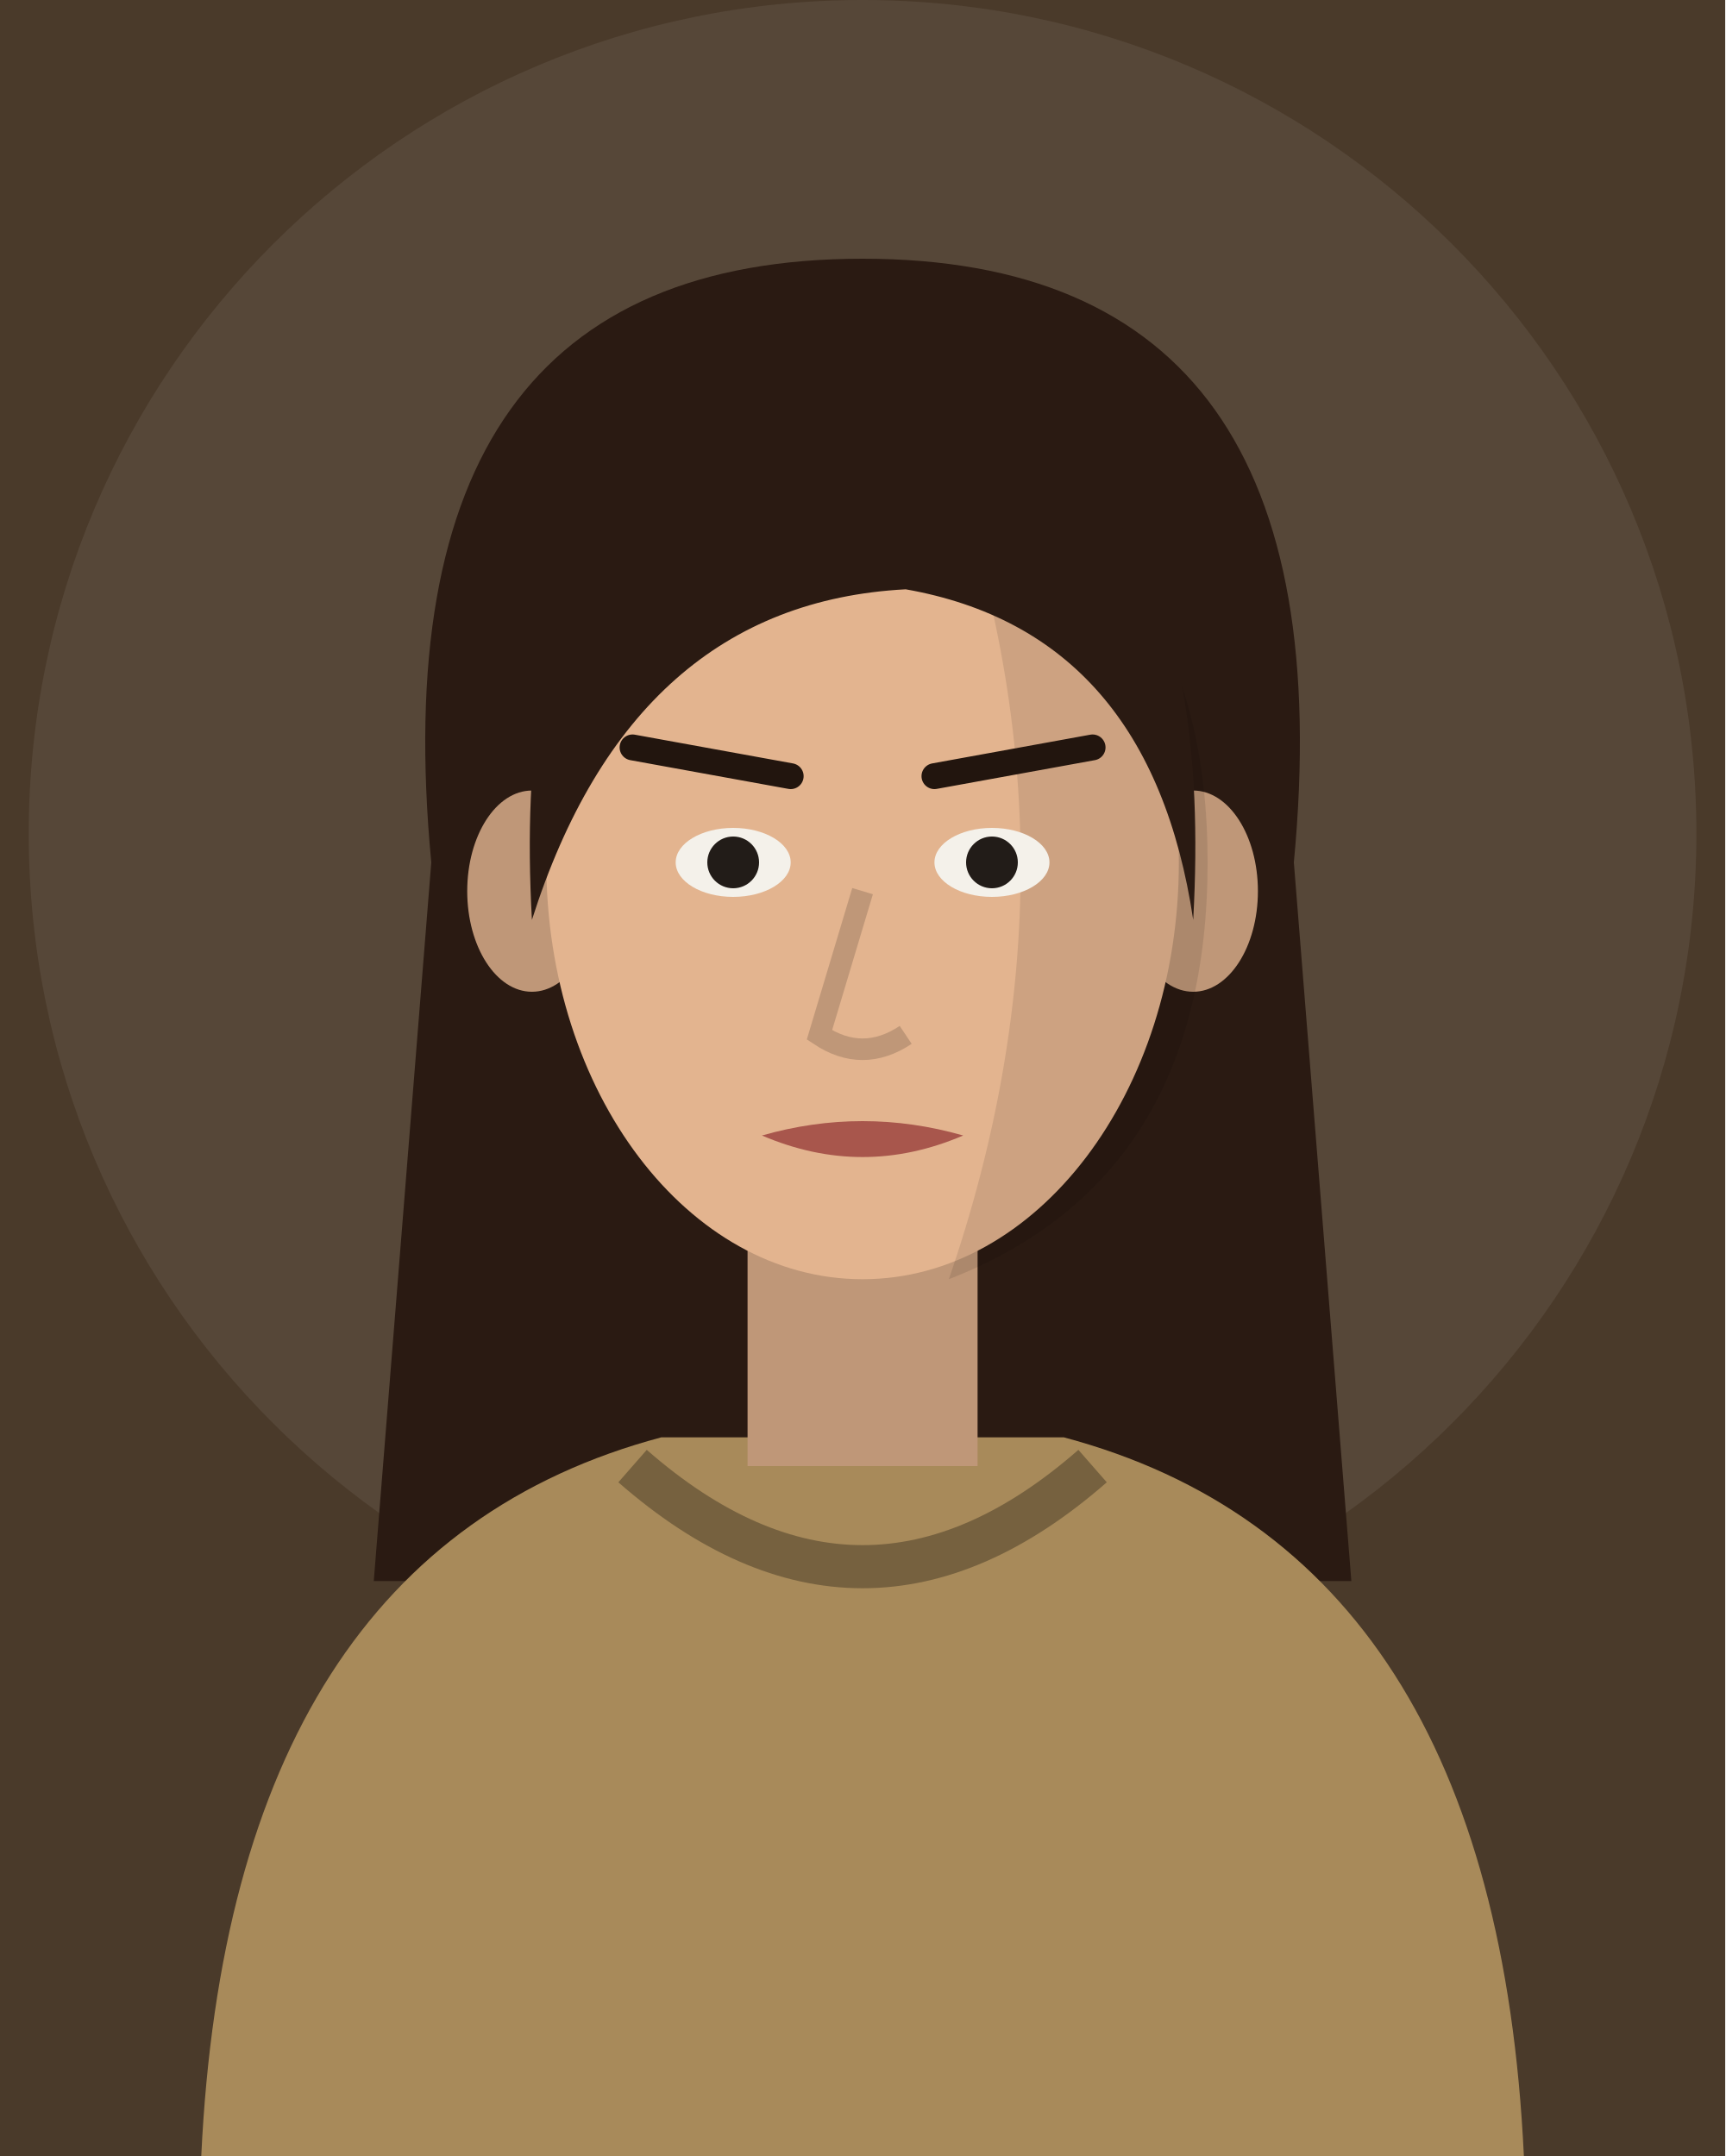
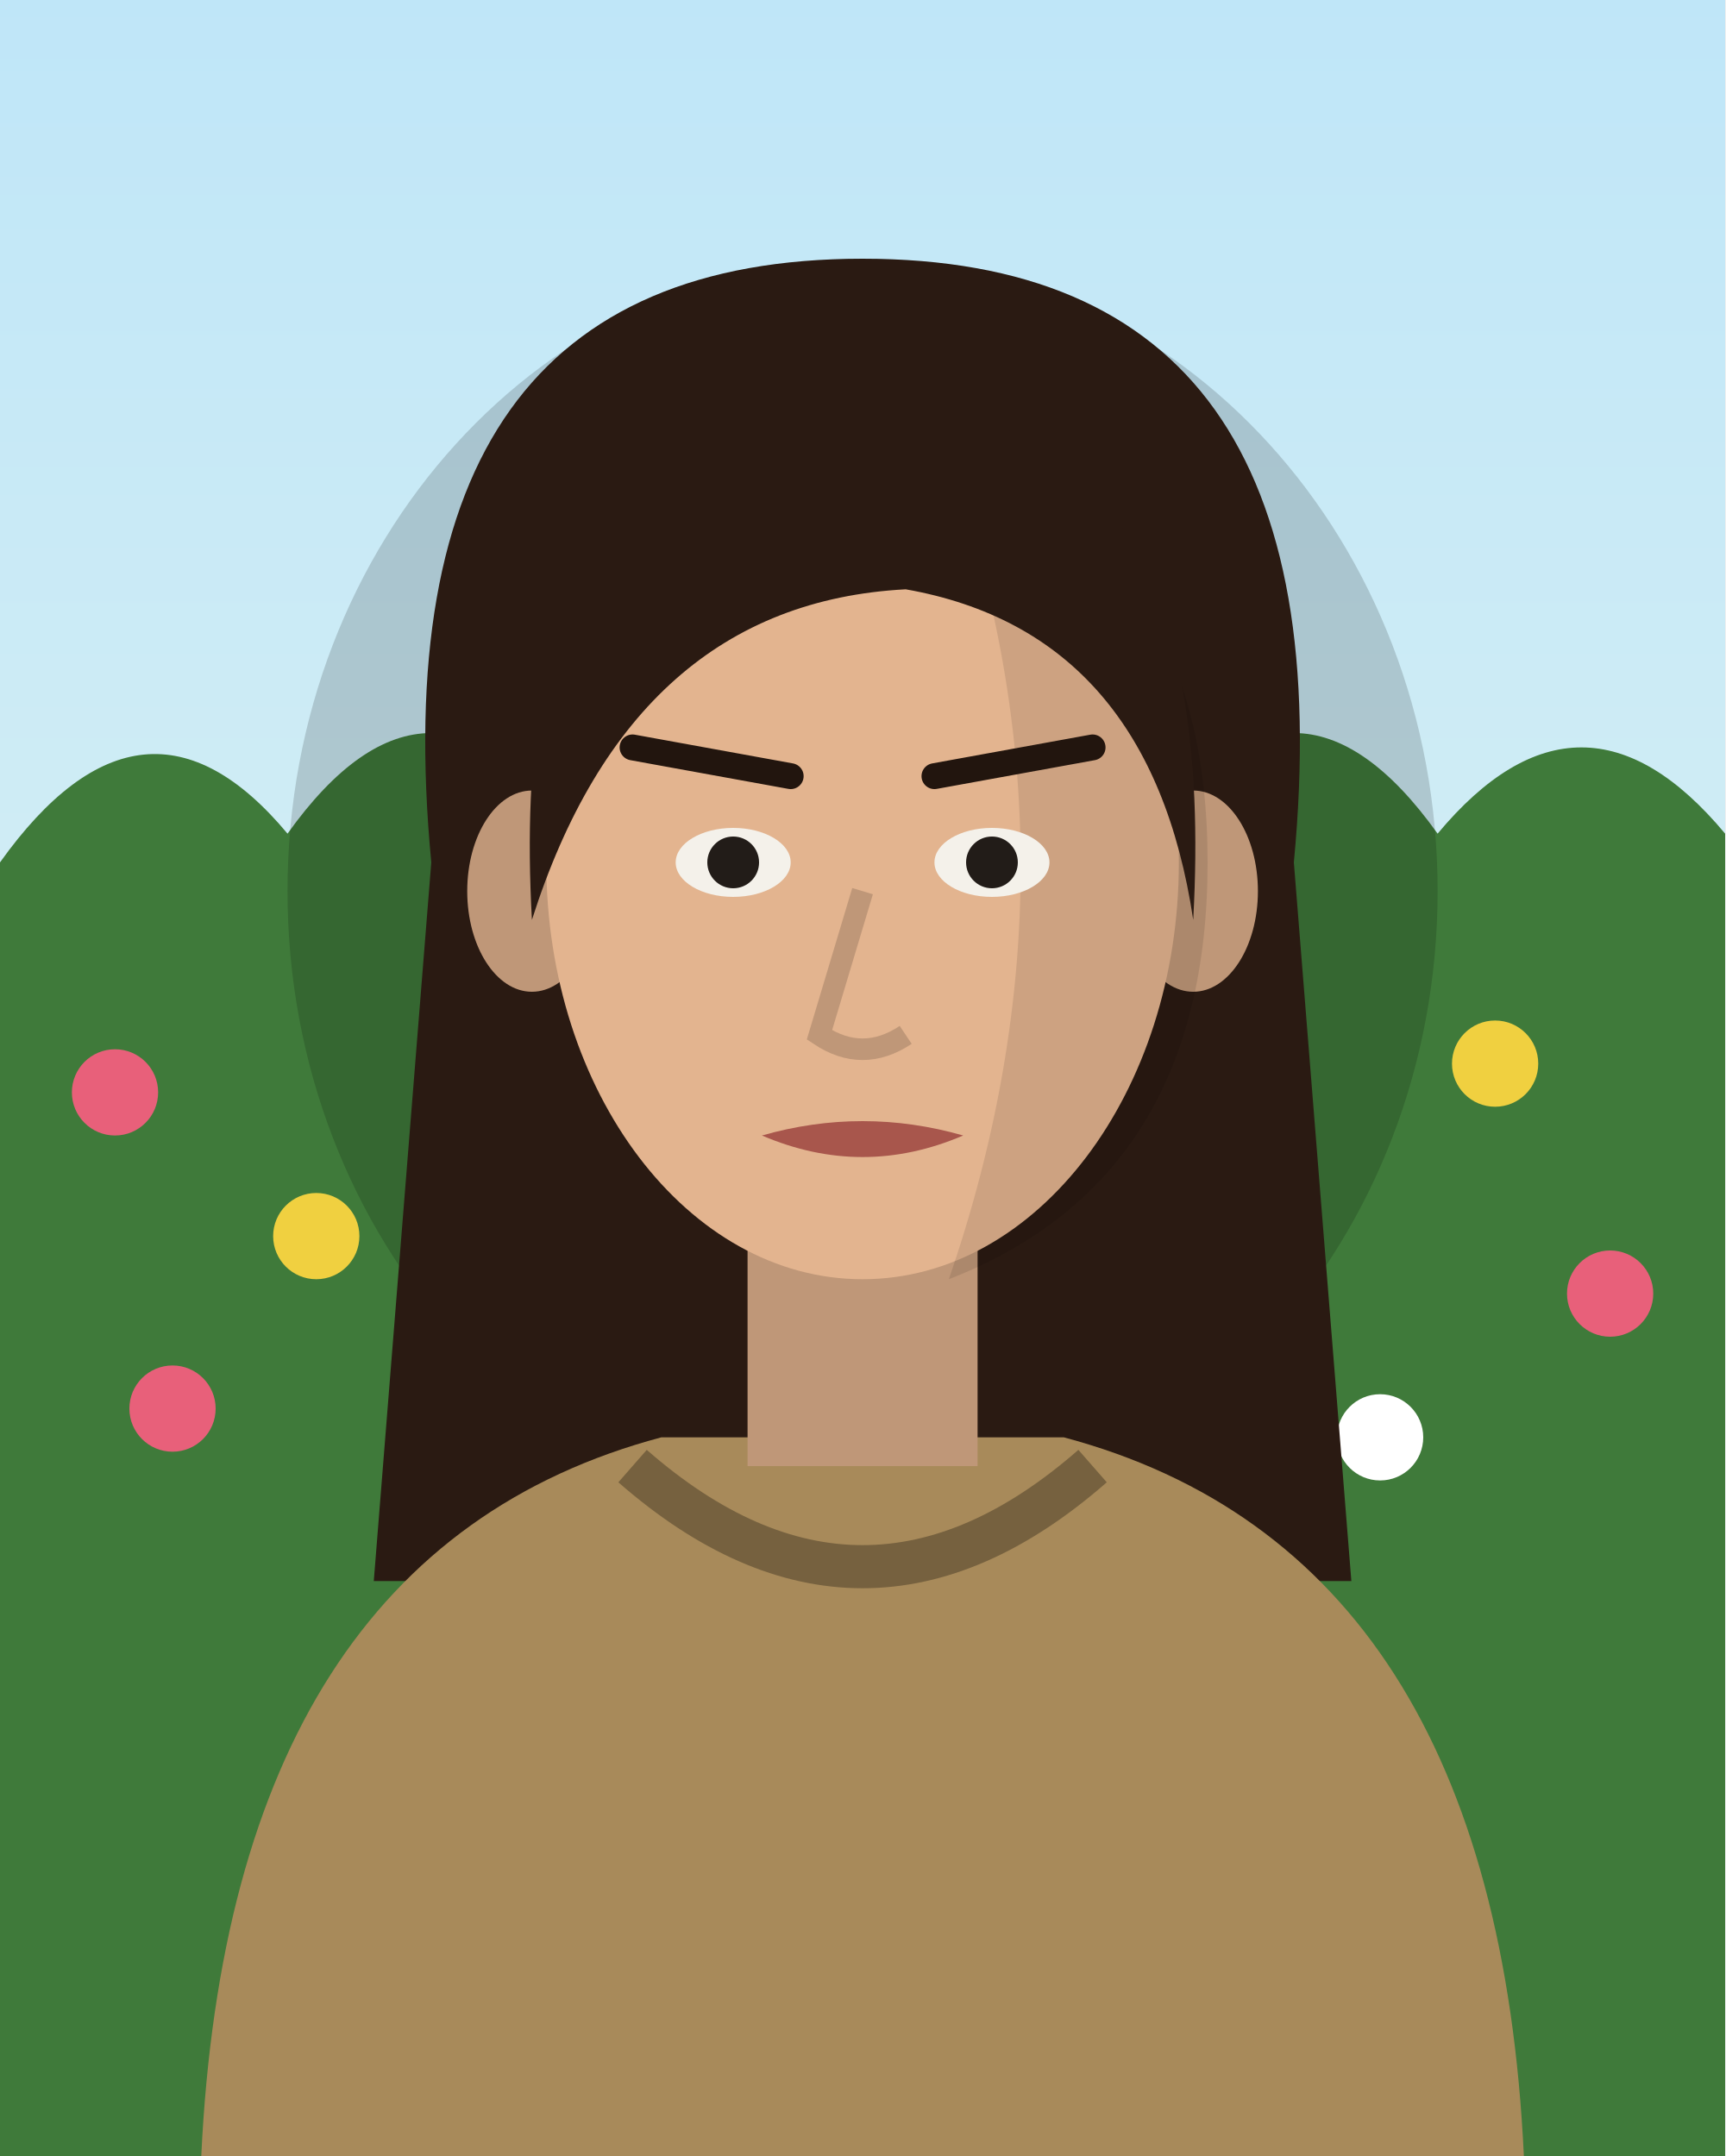
<svg xmlns="http://www.w3.org/2000/svg" viewBox="0 0 120 150" role="img" aria-label="Elpis">
  <style>.fx{transform-box:fill-box;transform-origin:center}.tw{animation:tw 3s ease-in-out infinite}.pu{animation:pu 4s ease-in-out infinite}@keyframes tw{50%{opacity:.25}}@keyframes pu{50%{opacity:.55}}@keyframes spin{to{transform:rotate(360deg)}}@media (prefers-reduced-motion:reduce){*{animation:none!important}}</style>
-   <rect width="120" height="150" fill="#4a3a2a" />
-   <circle cx="60" cy="58" r="58" fill="#fff" opacity=".07" />
+   <defs>
+     <linearGradient id="s8" x1="0" y1="0" x2="0" y2="1">
+       <stop offset="0" stop-color="#bfe6f8" />
+       <stop offset="1" stop-color="#e8f6f0" />
+     </linearGradient>
+   </defs>
+   <rect width="120" height="150" fill="url(#s8)" />
+   <path d="M0 60 Q10 46 20 58 Q30 44 40 58 V150 H0Z M80 58 Q90 44 100 58 Q110 46 120 58 V150 H80Z" fill="#3f7a3a" />
+   <g>
+     <circle cx="8" cy="76" r="3" fill="#e8607a" />
+     <circle cx="22" cy="86" r="3" fill="#f0d040" />
+     <circle cx="12" cy="98" r="3" fill="#e8607a" />
+     <circle cx="104" cy="74" r="3" fill="#f0d040" />
+     <circle cx="112" cy="90" r="3" fill="#e8607a" />
+     <circle cx="96" cy="100" r="3" fill="#ffffff" />
+   </g>
+   <path d="M44 30 q16 -16 32 0" stroke="#5a8a5a" stroke-width="2" fill="none" />
+   <ellipse cx="60" cy="62" rx="40" ry="44" fill="#000" opacity=".16" />
  <path d="M30 60 Q26 18 60 18 Q94 18 90 60 L94 110 H26Z" fill="#2a1a12" />
  <path d="M14 150 Q16 108 46 100 H74 Q104 108 106 150Z" fill="#a88a5a" />
  <path d="M44 102 Q60 116 76 102" stroke="#76613f" stroke-width="3" fill="none" />
  <rect x="52" y="86" width="16" height="16" fill="#bf9778" />
  <ellipse cx="37" cy="62" rx="4.5" ry="7" fill="#bf9778" />
  <ellipse cx="83" cy="62" rx="4.5" ry="7" fill="#bf9778" />
  <ellipse cx="60" cy="60" rx="22" ry="29" fill="#e3b48f" />
  <path d="M66 32 Q84 38 84 60 Q84 82 66 89 Q76 60 66 32Z" fill="#000" opacity=".1" />
  <path d="M37 64 Q35 28 60 28 Q85 28 83 64 Q80 44 63 41 Q44 42 37 64Z" fill="#2a1a12" />
  <path d="M44 52 L55 54 M65 54 L76 52" stroke="#22150e" stroke-width="1.8" stroke-linecap="round" />
  <ellipse cx="51" cy="60" rx="4" ry="2.4" fill="#f4f1ea" />
  <circle cx="51" cy="60" r="1.8" fill="#221c18" />
  <ellipse cx="69" cy="60" rx="4" ry="2.4" fill="#f4f1ea" />
  <circle cx="69" cy="60" r="1.8" fill="#221c18" />
  <path d="M60 62 L57 72 Q60 74 63 72" fill="none" stroke="#bf9778" stroke-width="1.5" />
  <path d="M53 79 Q60 77 67 79 Q60 82 53 79Z" fill="#a8564c" />
</svg>
